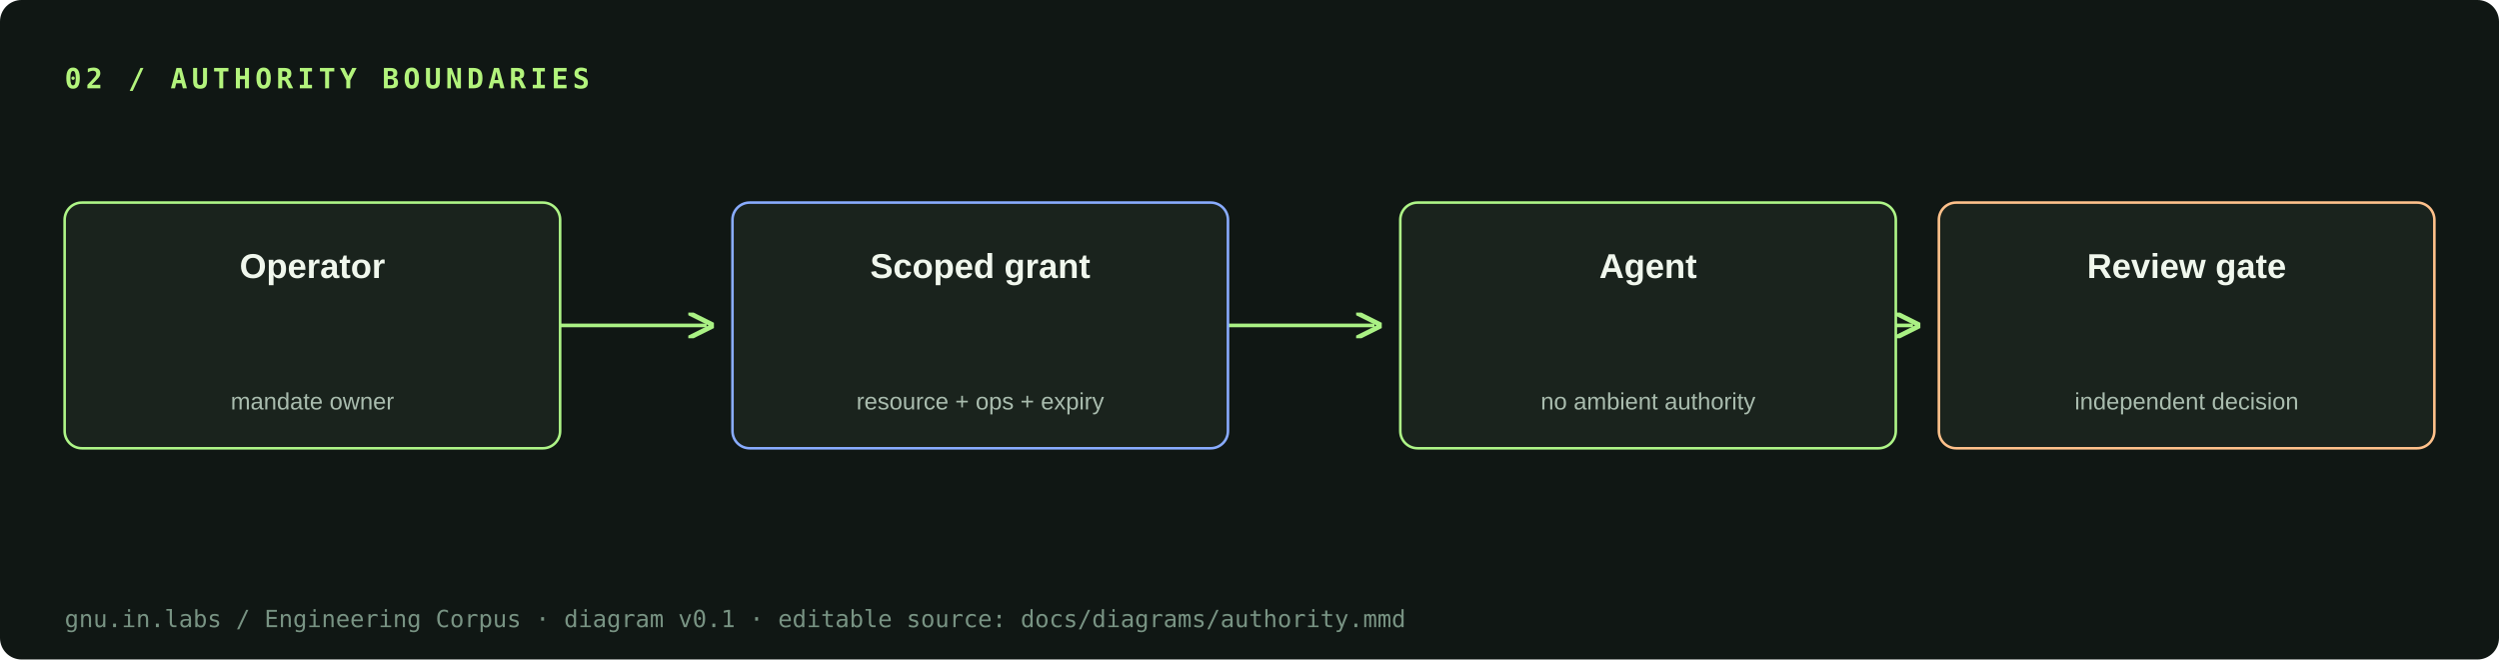
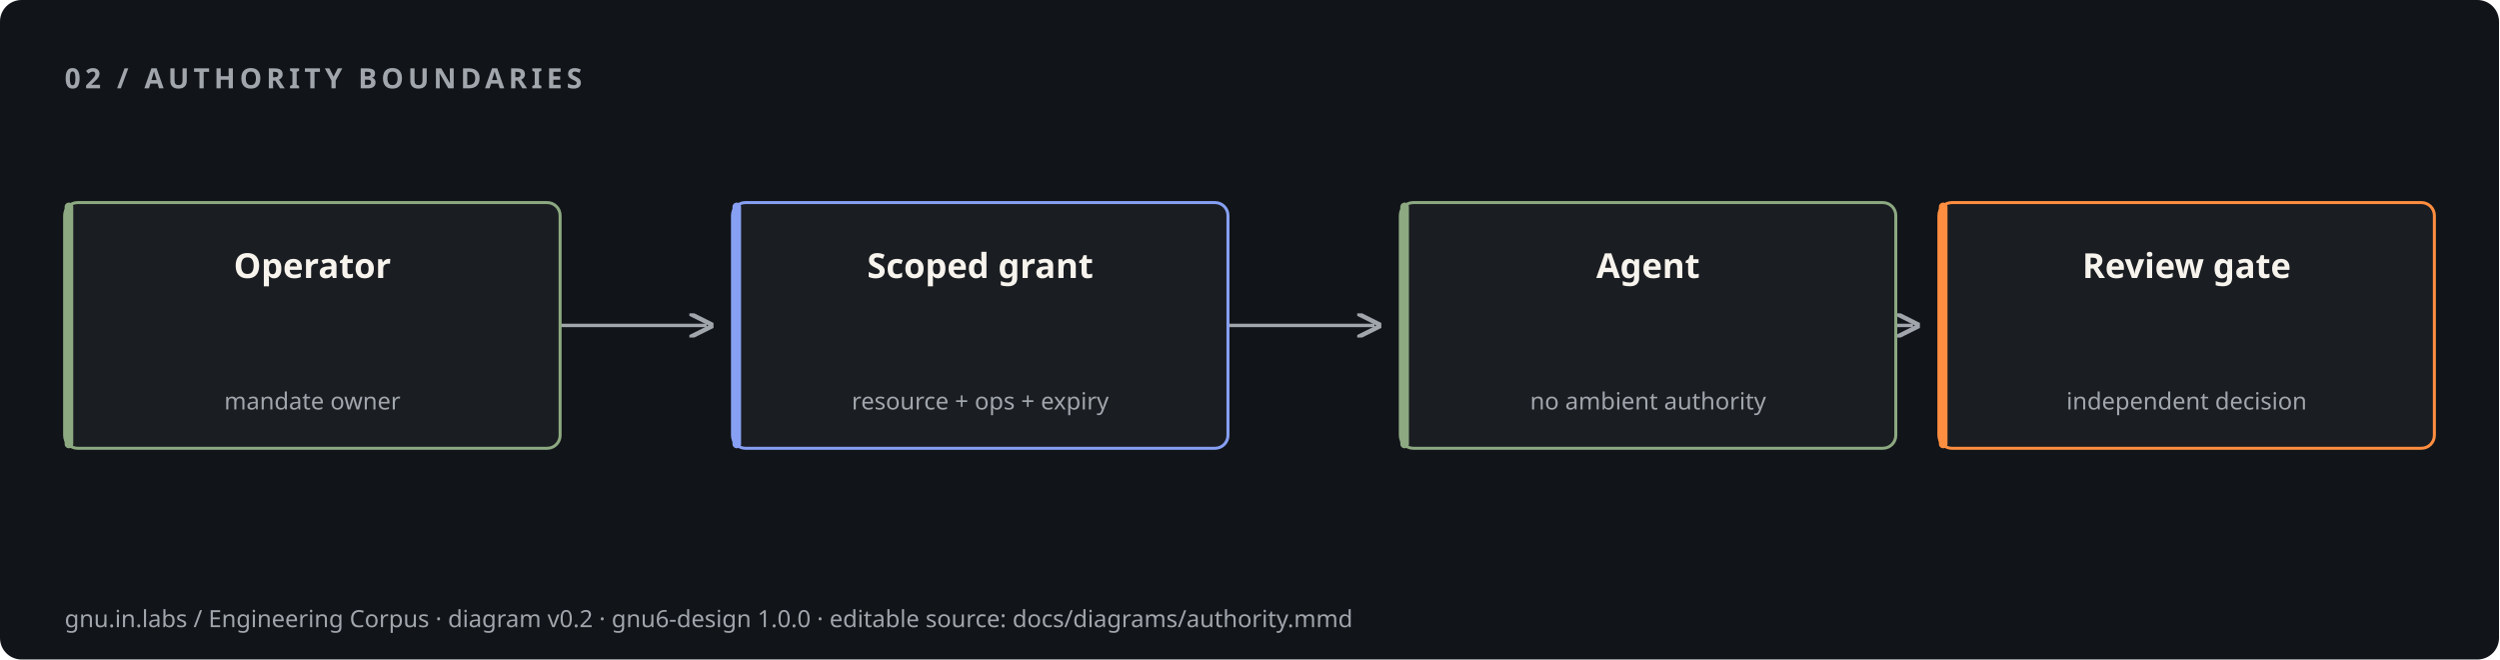
- <svg xmlns="http://www.w3.org/2000/svg" viewBox="0 0 1160 306" role="img" aria-labelledby="title desc">
+ <svg xmlns="http://www.w3.org/2000/svg" viewBox="0 0 1160 306" role="img" aria-labelledby="authority-title authority-desc" class="g6-dia">
  <defs>
-     <marker id="arrow" markerWidth="7" markerHeight="7" refX="5" refY="3.5" orient="auto">
-       <path d="M0 0 L7 3.5 L0 7" fill="none" stroke="#aaf184" stroke-width="1.3" />
+     <marker id="authority-arrow" markerWidth="7" markerHeight="7" refX="5" refY="3.5" orient="auto">
+       <path class="g6-dia-arrowhead" d="M0 0 L7 3.5 L0 7" fill="none" stroke="#A1A6AD" stroke-width="1.3" />
    </marker>
  </defs>
-   <rect width="100%" height="100%" fill="#101714" rx="10" />
-   <text x="30" y="41" fill="#b3f47c" font-family="monospace" font-weight="600" font-size="13" letter-spacing="2">02 / AUTHORITY BOUNDARIES</text>
-   <line x1="260" y1="151" x2="328" y2="151" stroke="#aaf184" stroke-width="1.7" marker-end="url(#arrow)" />
-   <line x1="570" y1="151" x2="638" y2="151" stroke="#aaf184" stroke-width="1.7" marker-end="url(#arrow)" />
-   <line x1="880" y1="151" x2="888" y2="151" stroke="#aaf184" stroke-width="1.7" marker-end="url(#arrow)" />
-   <rect x="30" y="94" width="230" height="114" fill="#1a231d" stroke="#aef587" stroke-width="1.2" rx="8" />
-   <text x="145.0" y="129" text-anchor="middle" font-family="Arial,sans-serif" font-weight="700" font-size="16" fill="#f0f7ed">Operator</text>
-   <text x="145.0" y="190" text-anchor="middle" font-family="Arial,sans-serif" font-size="11" fill="#a9bcae">mandate owner</text>
-   <rect x="340" y="94" width="230" height="114" fill="#1a231d" stroke="#89acff" stroke-width="1.2" rx="8" />
-   <text x="455.0" y="129" text-anchor="middle" font-family="Arial,sans-serif" font-weight="700" font-size="16" fill="#f0f7ed">Scoped grant</text>
-   <text x="455.0" y="190" text-anchor="middle" font-family="Arial,sans-serif" font-size="11" fill="#a9bcae">resource + ops + expiry</text>
-   <rect x="650" y="94" width="230" height="114" fill="#1a231d" stroke="#aef587" stroke-width="1.2" rx="8" />
-   <text x="765.0" y="129" text-anchor="middle" font-family="Arial,sans-serif" font-weight="700" font-size="16" fill="#f0f7ed">Agent</text>
-   <text x="765.0" y="190" text-anchor="middle" font-family="Arial,sans-serif" font-size="11" fill="#a9bcae">no ambient authority</text>
-   <rect x="900" y="94" width="230" height="114" fill="#1a231d" stroke="#ffc18b" stroke-width="1.2" rx="8" />
-   <text x="1015.0" y="129" text-anchor="middle" font-family="Arial,sans-serif" font-weight="700" font-size="16" fill="#f0f7ed">Review gate</text>
-   <text x="1015.0" y="190" text-anchor="middle" font-family="Arial,sans-serif" font-size="11" fill="#a9bcae">independent decision</text>
-   <text x="30" y="291" fill="#789383" font-family="monospace" font-size="11">gnu.in.labs / Engineering Corpus · diagram v0.1 · editable source: docs/diagrams/authority.mmd</text>
+   <rect class="g6-dia-bg" width="100%" height="100%" fill="#111418" rx="10" />
+   <text class="g6-dia-kicker" x="30" y="41" fill="#A1A6AD" font-family="Space Grotesk, ui-sans-serif, system-ui, sans-serif" font-weight="600" font-size="13" letter-spacing="2">02 / AUTHORITY BOUNDARIES</text>
+   <line class="g6-dia-edge" x1="260" y1="151" x2="328" y2="151" stroke="#A1A6AD" stroke-width="1.6" marker-end="url(#authority-arrow)" />
+   <line class="g6-dia-edge" x1="570" y1="151" x2="638" y2="151" stroke="#A1A6AD" stroke-width="1.6" marker-end="url(#authority-arrow)" />
+   <line class="g6-dia-edge" x1="880" y1="151" x2="888" y2="151" stroke="#A1A6AD" stroke-width="1.6" marker-end="url(#authority-arrow)" />
+   <rect class="g6-dia-node g6-dia-main" x="30" y="94" width="230" height="114" fill="#1A1D21" stroke="#8DA982" stroke-width="1.4" rx="6" />
+   <rect class="g6-dia-tab g6-dia-main" x="30" y="94" width="4" height="114" fill="#8DA982" rx="2" />
+   <text class="g6-dia-label" x="145.0" y="129" text-anchor="middle" font-family="Space Grotesk, ui-sans-serif, system-ui, sans-serif" font-weight="700" font-size="16" fill="#F7F3ED">Operator</text>
+   <text class="g6-dia-sub" x="145.0" y="190" text-anchor="middle" font-family="Space Grotesk, ui-sans-serif, system-ui, sans-serif" font-size="11" fill="#A1A6AD">mandate owner</text>
+   <rect class="g6-dia-node g6-dia-alt" x="340" y="94" width="230" height="114" fill="#1A1D21" stroke="#87A0F4" stroke-width="1.4" rx="6" />
+   <rect class="g6-dia-tab g6-dia-alt" x="340" y="94" width="4" height="114" fill="#87A0F4" rx="2" />
+   <text class="g6-dia-label" x="455.0" y="129" text-anchor="middle" font-family="Space Grotesk, ui-sans-serif, system-ui, sans-serif" font-weight="700" font-size="16" fill="#F7F3ED">Scoped grant</text>
+   <text class="g6-dia-sub" x="455.0" y="190" text-anchor="middle" font-family="Space Grotesk, ui-sans-serif, system-ui, sans-serif" font-size="11" fill="#A1A6AD">resource + ops + expiry</text>
+   <rect class="g6-dia-node g6-dia-main" x="650" y="94" width="230" height="114" fill="#1A1D21" stroke="#8DA982" stroke-width="1.4" rx="6" />
+   <rect class="g6-dia-tab g6-dia-main" x="650" y="94" width="4" height="114" fill="#8DA982" rx="2" />
+   <text class="g6-dia-label" x="765.0" y="129" text-anchor="middle" font-family="Space Grotesk, ui-sans-serif, system-ui, sans-serif" font-weight="700" font-size="16" fill="#F7F3ED">Agent</text>
+   <text class="g6-dia-sub" x="765.0" y="190" text-anchor="middle" font-family="Space Grotesk, ui-sans-serif, system-ui, sans-serif" font-size="11" fill="#A1A6AD">no ambient authority</text>
+   <rect class="g6-dia-node g6-dia-gate" x="900" y="94" width="230" height="114" fill="#1A1D21" stroke="#FF8E40" stroke-width="1.4" rx="6" />
+   <rect class="g6-dia-tab g6-dia-gate" x="900" y="94" width="4" height="114" fill="#FF8E40" rx="2" />
+   <text class="g6-dia-label" x="1015.0" y="129" text-anchor="middle" font-family="Space Grotesk, ui-sans-serif, system-ui, sans-serif" font-weight="700" font-size="16" fill="#F7F3ED">Review gate</text>
+   <text class="g6-dia-sub" x="1015.0" y="190" text-anchor="middle" font-family="Space Grotesk, ui-sans-serif, system-ui, sans-serif" font-size="11" fill="#A1A6AD">independent decision</text>
+   <text class="g6-dia-sub" x="30" y="291" fill="#A1A6AD" font-family="Space Grotesk, ui-sans-serif, system-ui, sans-serif" font-size="11">gnu.in.labs / Engineering Corpus · diagram v0.2 · gnu6-design 1.0.0 · editable source: docs/diagrams/authority.mmd</text>
</svg>
